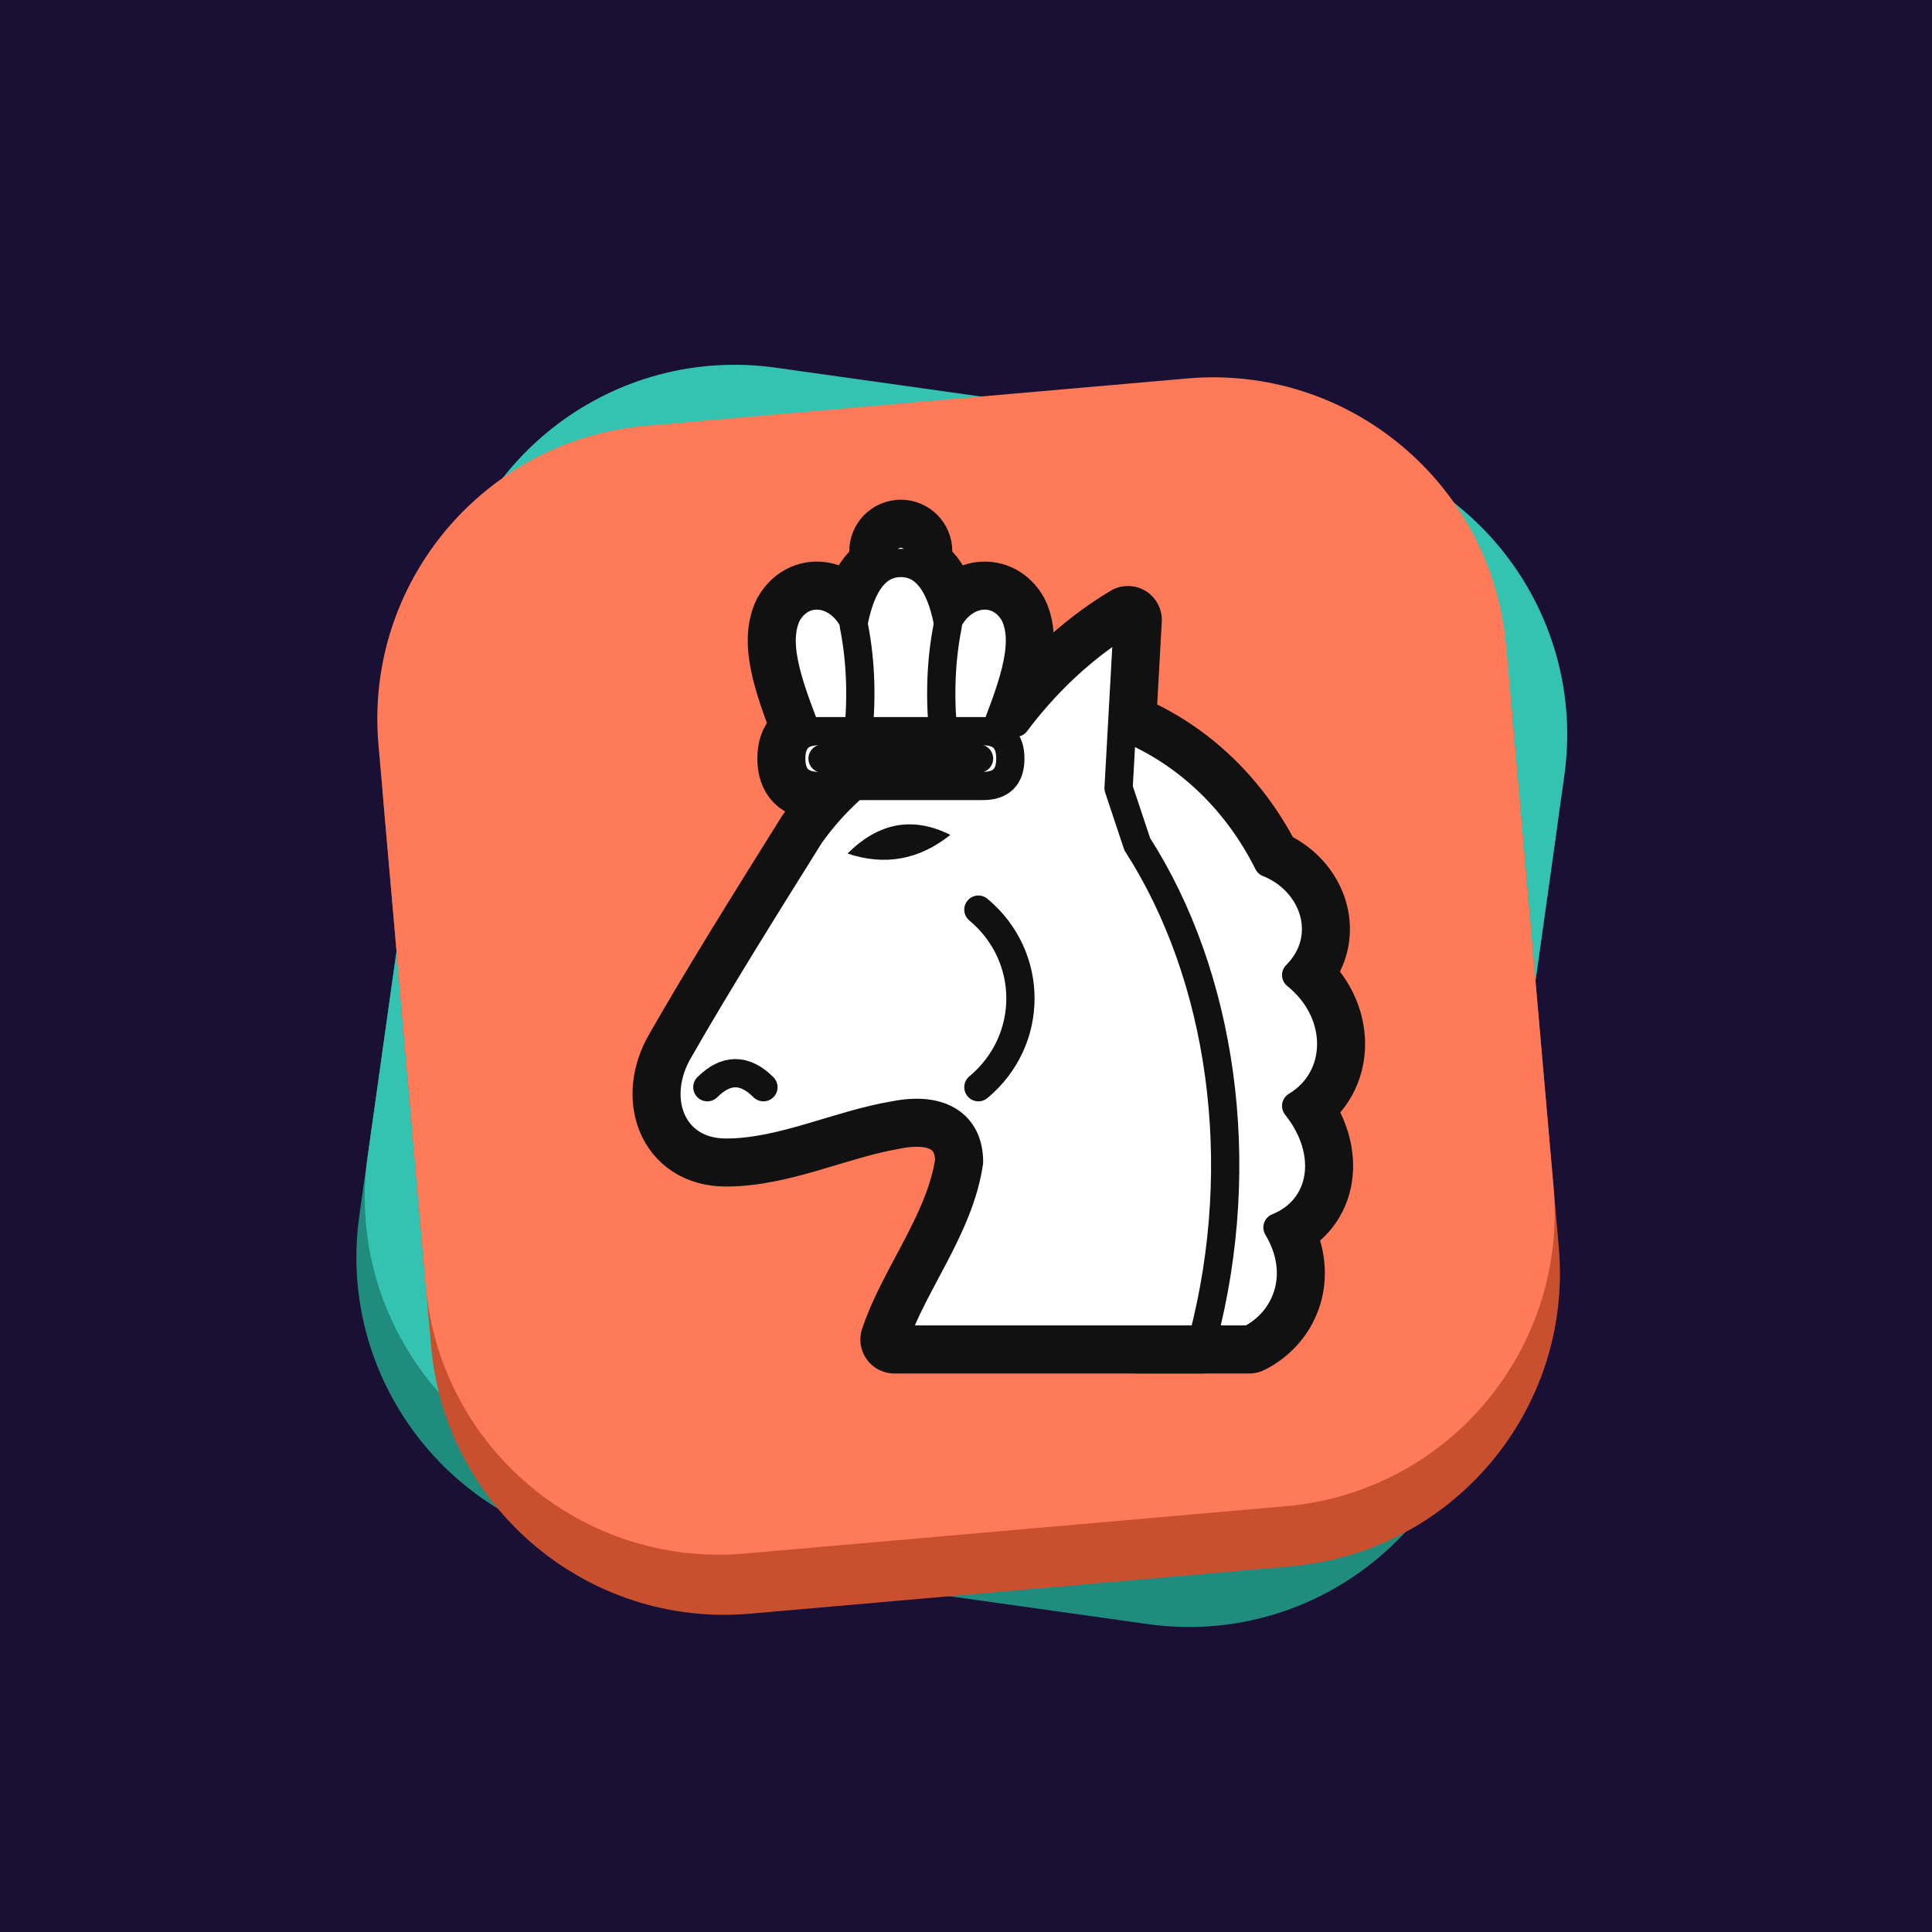
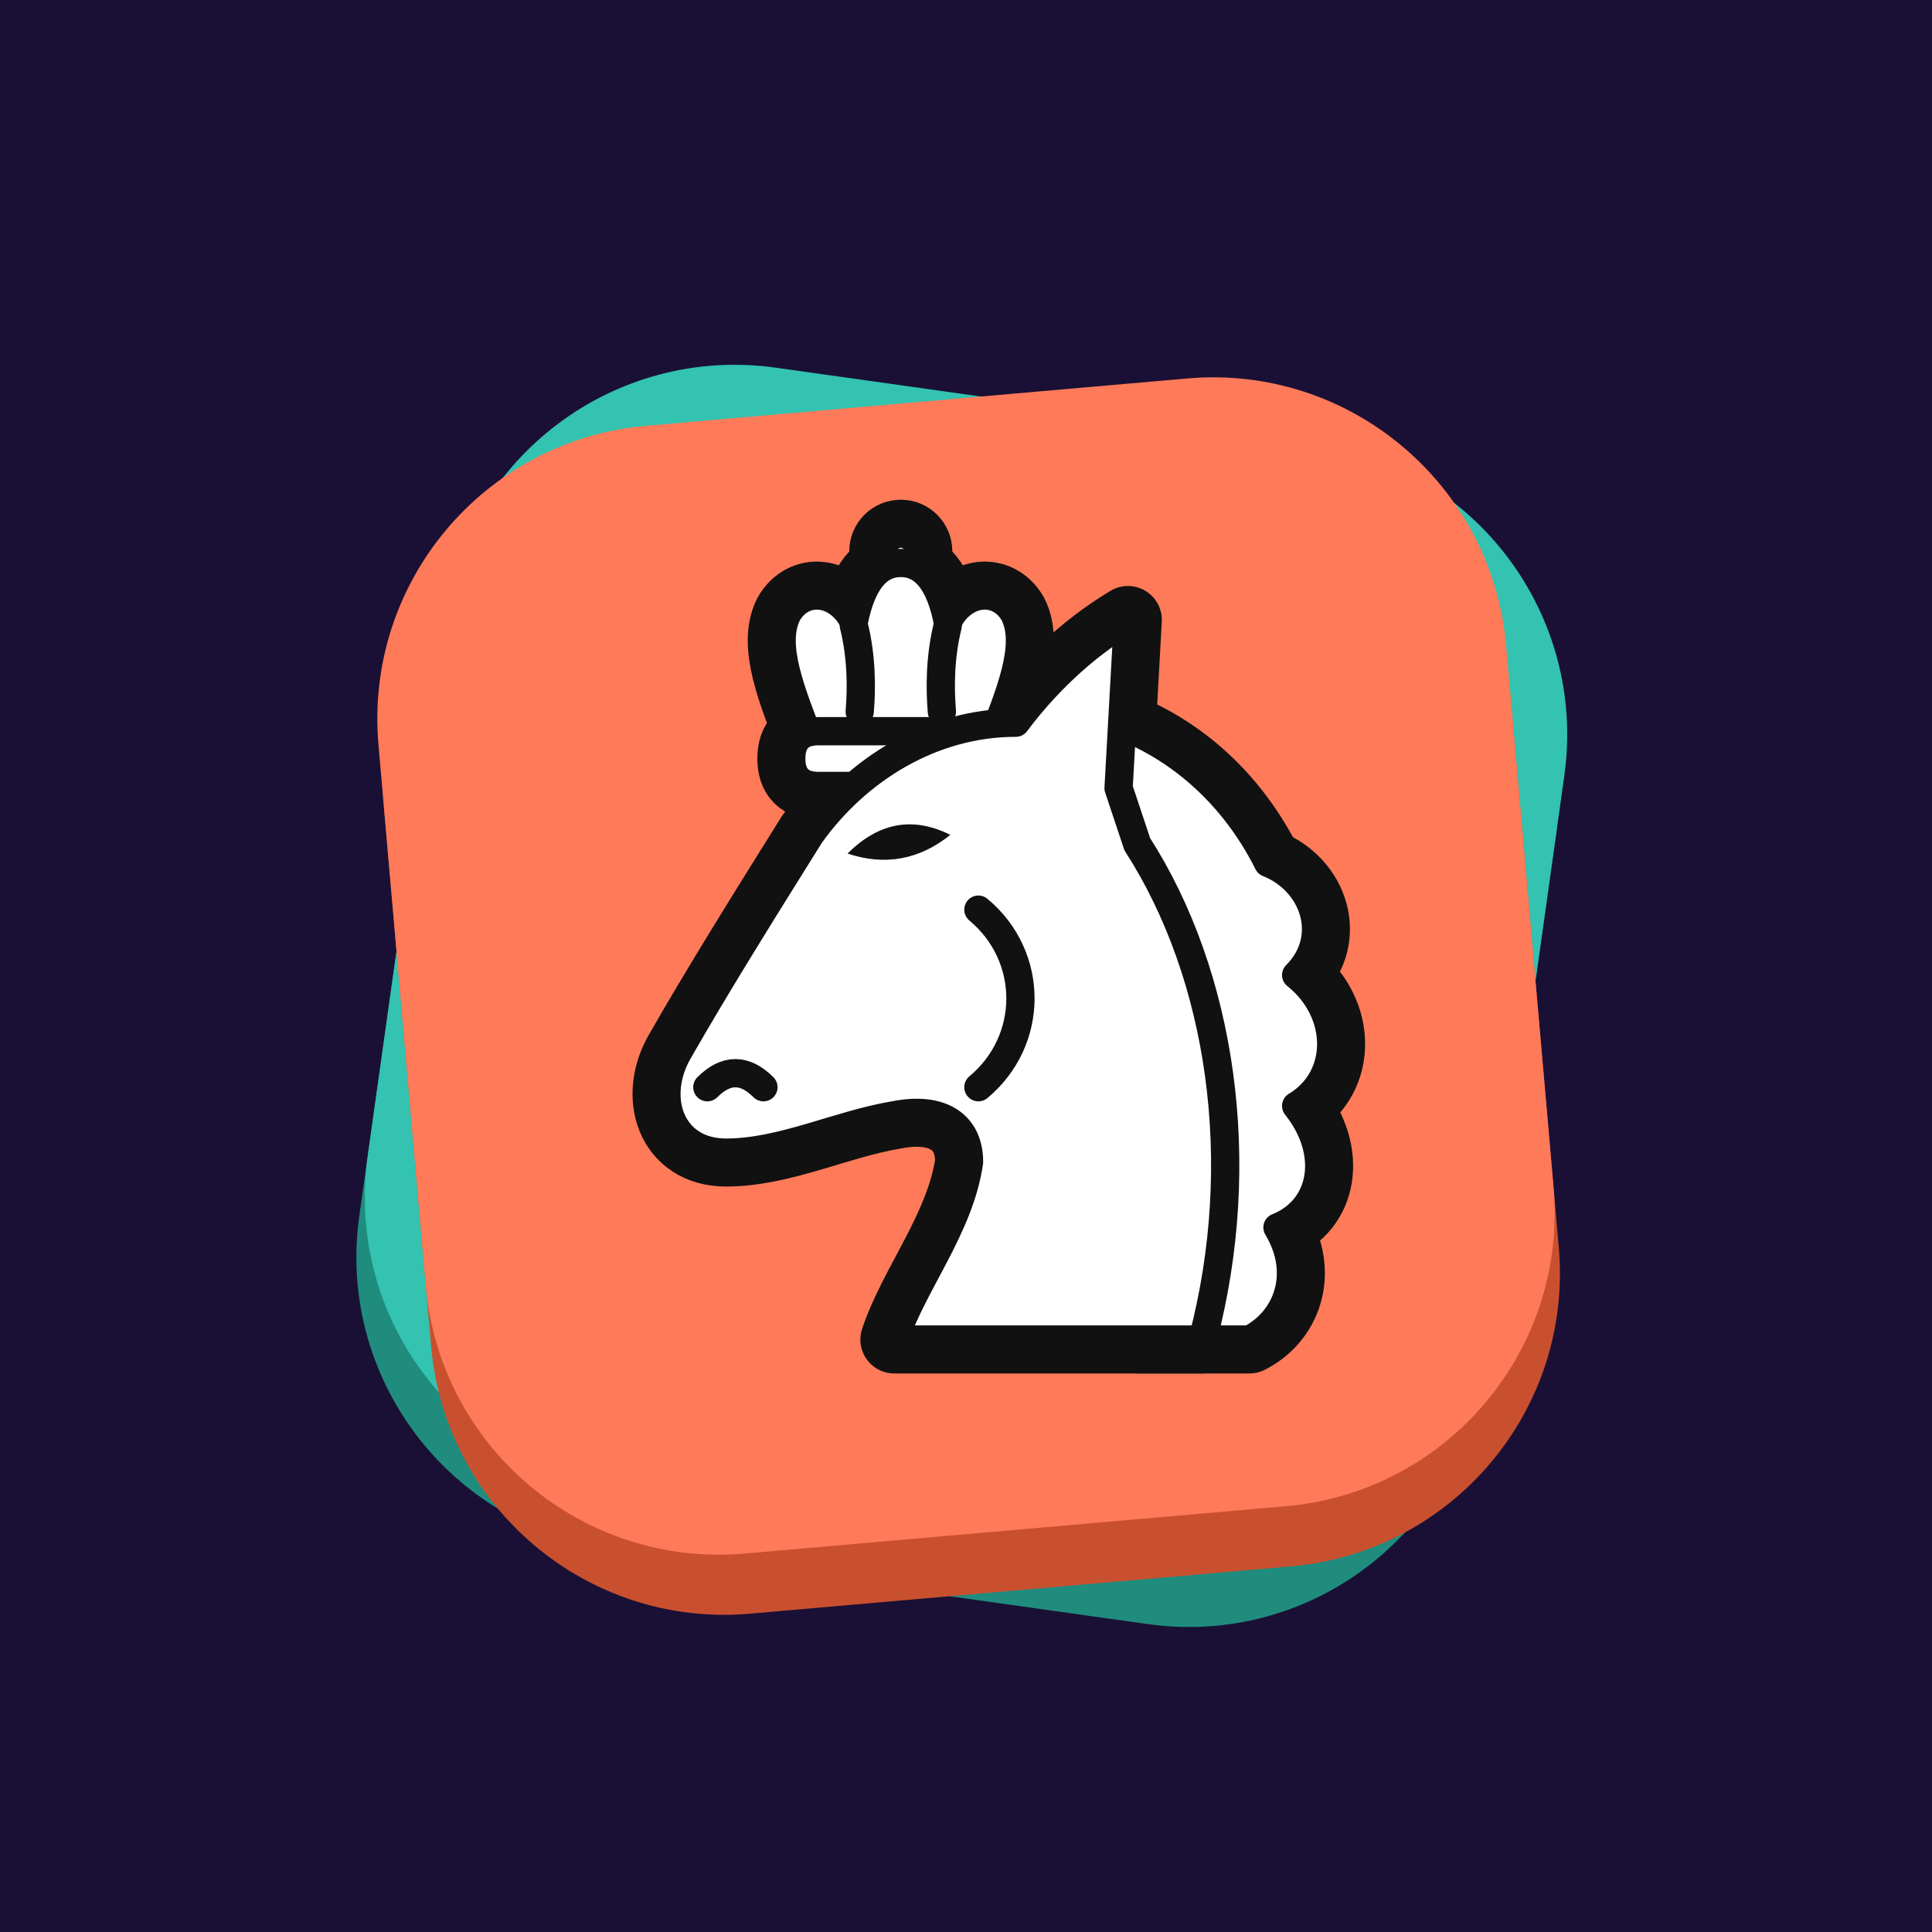
<svg xmlns="http://www.w3.org/2000/svg" viewBox="0 0 512 512">
  <rect width="512" height="512" fill="#1a1035" />
  <g transform="rotate(8 256 256)">
    <rect x="106" y="122" width="300" height="300" rx="78" fill="#1f8c7e" />
    <rect x="106" y="106" width="300" height="300" rx="78" fill="#33c3b0" />
  </g>
  <g transform="rotate(-5 256 256)">
    <rect x="106" y="122" width="300" height="300" rx="78" fill="#c9502f" />
    <rect x="106" y="106" width="300" height="300" rx="78" fill="#ff7a59" />
  </g>
  <g transform="translate(112 100) scale(2.88)">
    <g fill="#111" stroke="#111" stroke-width="6.24" stroke-linejoin="round">
      <path d="M60 22C69 24 76 30 80 38C85 40 87 46 83 50C88 54 88 61 83 64C87 69 86 75 81 77C84 82 82 87 78 89H66L62 30Z" transform="translate(9 12) scale(0.86)" stroke-width="7.256" />
-       <path d="M73 89C78 70 75 50 66 36L64 30L65 12C60 15 56 19 53 23C44 23 36 28 31 35C26 43 21 51 17 58C14 63 16 69 22 69C28 69 34 66 40 65C45 64 48 66 48 70C47 77 42 83 40 89Z" transform="translate(9 12) scale(0.86)" stroke-width="7.256" />
      <path d="M45.5 25a4.5 4.5 0 1 0 9 0a4.5 4.5 0 1 0 -9 0Z" transform="translate(26 7) scale(0.36)" stroke-width="17.333" />
      <path d="M27 74C22 61 17 49 21 41C25 34 34 35 38 43C40 33 44 28 50 28C56 28 60 33 62 43C66 35 75 34 79 41C83 49 78 61 73 74Z" transform="translate(26 7) scale(0.36)" stroke-width="17.333" />
      <path d="M29 71H71Q78 71 78 78V78Q78 85 71 85H29Q22 85 22 78V78Q22 71 29 71Z" transform="translate(26 7) scale(0.36)" stroke-width="17.333" />
+       <path d="M73 89C78 70 75 50 66 36L64 30L65 12C60 15 56 19 53 23C44 23 36 28 31 35C26 43 21 51 17 58C14 63 16 69 22 69C28 69 34 66 40 65C45 64 48 66 48 70C47 77 42 83 40 89Z" transform="translate(9 12) scale(0.86)" stroke-width="7.256" />
    </g>
    <g fill="#fff" stroke="#111" stroke-width="2.6" stroke-linejoin="round">
      <path d="M60 22C69 24 76 30 80 38C85 40 87 46 83 50C88 54 88 61 83 64C87 69 86 75 81 77C84 82 82 87 78 89H66L62 30Z" transform="translate(9 12) scale(0.86)" stroke-width="3.023" />
-       <path d="M73 89C78 70 75 50 66 36L64 30L65 12C60 15 56 19 53 23C44 23 36 28 31 35C26 43 21 51 17 58C14 63 16 69 22 69C28 69 34 66 40 65C45 64 48 66 48 70C47 77 42 83 40 89Z" transform="translate(9 12) scale(0.86)" stroke-width="3.023" />
      <path d="M45.5 25a4.5 4.5 0 1 0 9 0a4.5 4.5 0 1 0 -9 0Z" transform="translate(26 7) scale(0.36)" stroke-width="7.222" />
      <path d="M27 74C22 61 17 49 21 41C25 34 34 35 38 43C40 33 44 28 50 28C56 28 60 33 62 43C66 35 75 34 79 41C83 49 78 61 73 74Z" transform="translate(26 7) scale(0.36)" stroke-width="7.222" />
      <path d="M29 71H71Q78 71 78 78V78Q78 85 71 85H29Q22 85 22 78V78Q22 71 29 71Z" transform="translate(26 7) scale(0.36)" stroke-width="7.222" />
+       <path d="M73 89C78 70 75 50 66 36L64 30L65 12C60 15 56 19 53 23C44 23 36 28 31 35C26 43 21 51 17 58C14 63 16 69 22 69C28 69 34 66 40 65C45 64 48 66 48 70C47 77 42 83 40 89Z" transform="translate(9 12) scale(0.86)" stroke-width="3.023" />
    </g>
    <g fill="none" stroke="#111" stroke-width="2.6" stroke-linecap="round" stroke-linejoin="round">
+       <path d="M38 44C40 52 40 60 39.5 66" transform="translate(26 7) scale(0.36)" stroke-width="7.222" />
+       <path d="M62 44C60 52 60 60 60.5 66" transform="translate(26 7) scale(0.36)" stroke-width="7.222" />
      <path d="M35 37Q40 32 46 35Q41 39 35 37Z" transform="translate(9 12) scale(0.86)" stroke-width="3.023" fill="#111" stroke="none" />
      <path d="M20 62Q23 59 26 62" transform="translate(9 12) scale(0.86)" stroke-width="3.023" />
      <path d="M49 43C55 48 55 57 49 62" transform="translate(9 12) scale(0.86)" stroke-width="3.023" />
-       <path d="M38 44C40 54 40 64 39 73" transform="translate(26 7) scale(0.36)" stroke-width="7.222" />
-       <path d="M62 44C60 54 60 64 61 73" transform="translate(26 7) scale(0.36)" stroke-width="7.222" />
-       <path d="M30 78H70" transform="translate(26 7) scale(0.36)" stroke-width="7.222" />
    </g>
  </g>
</svg>
